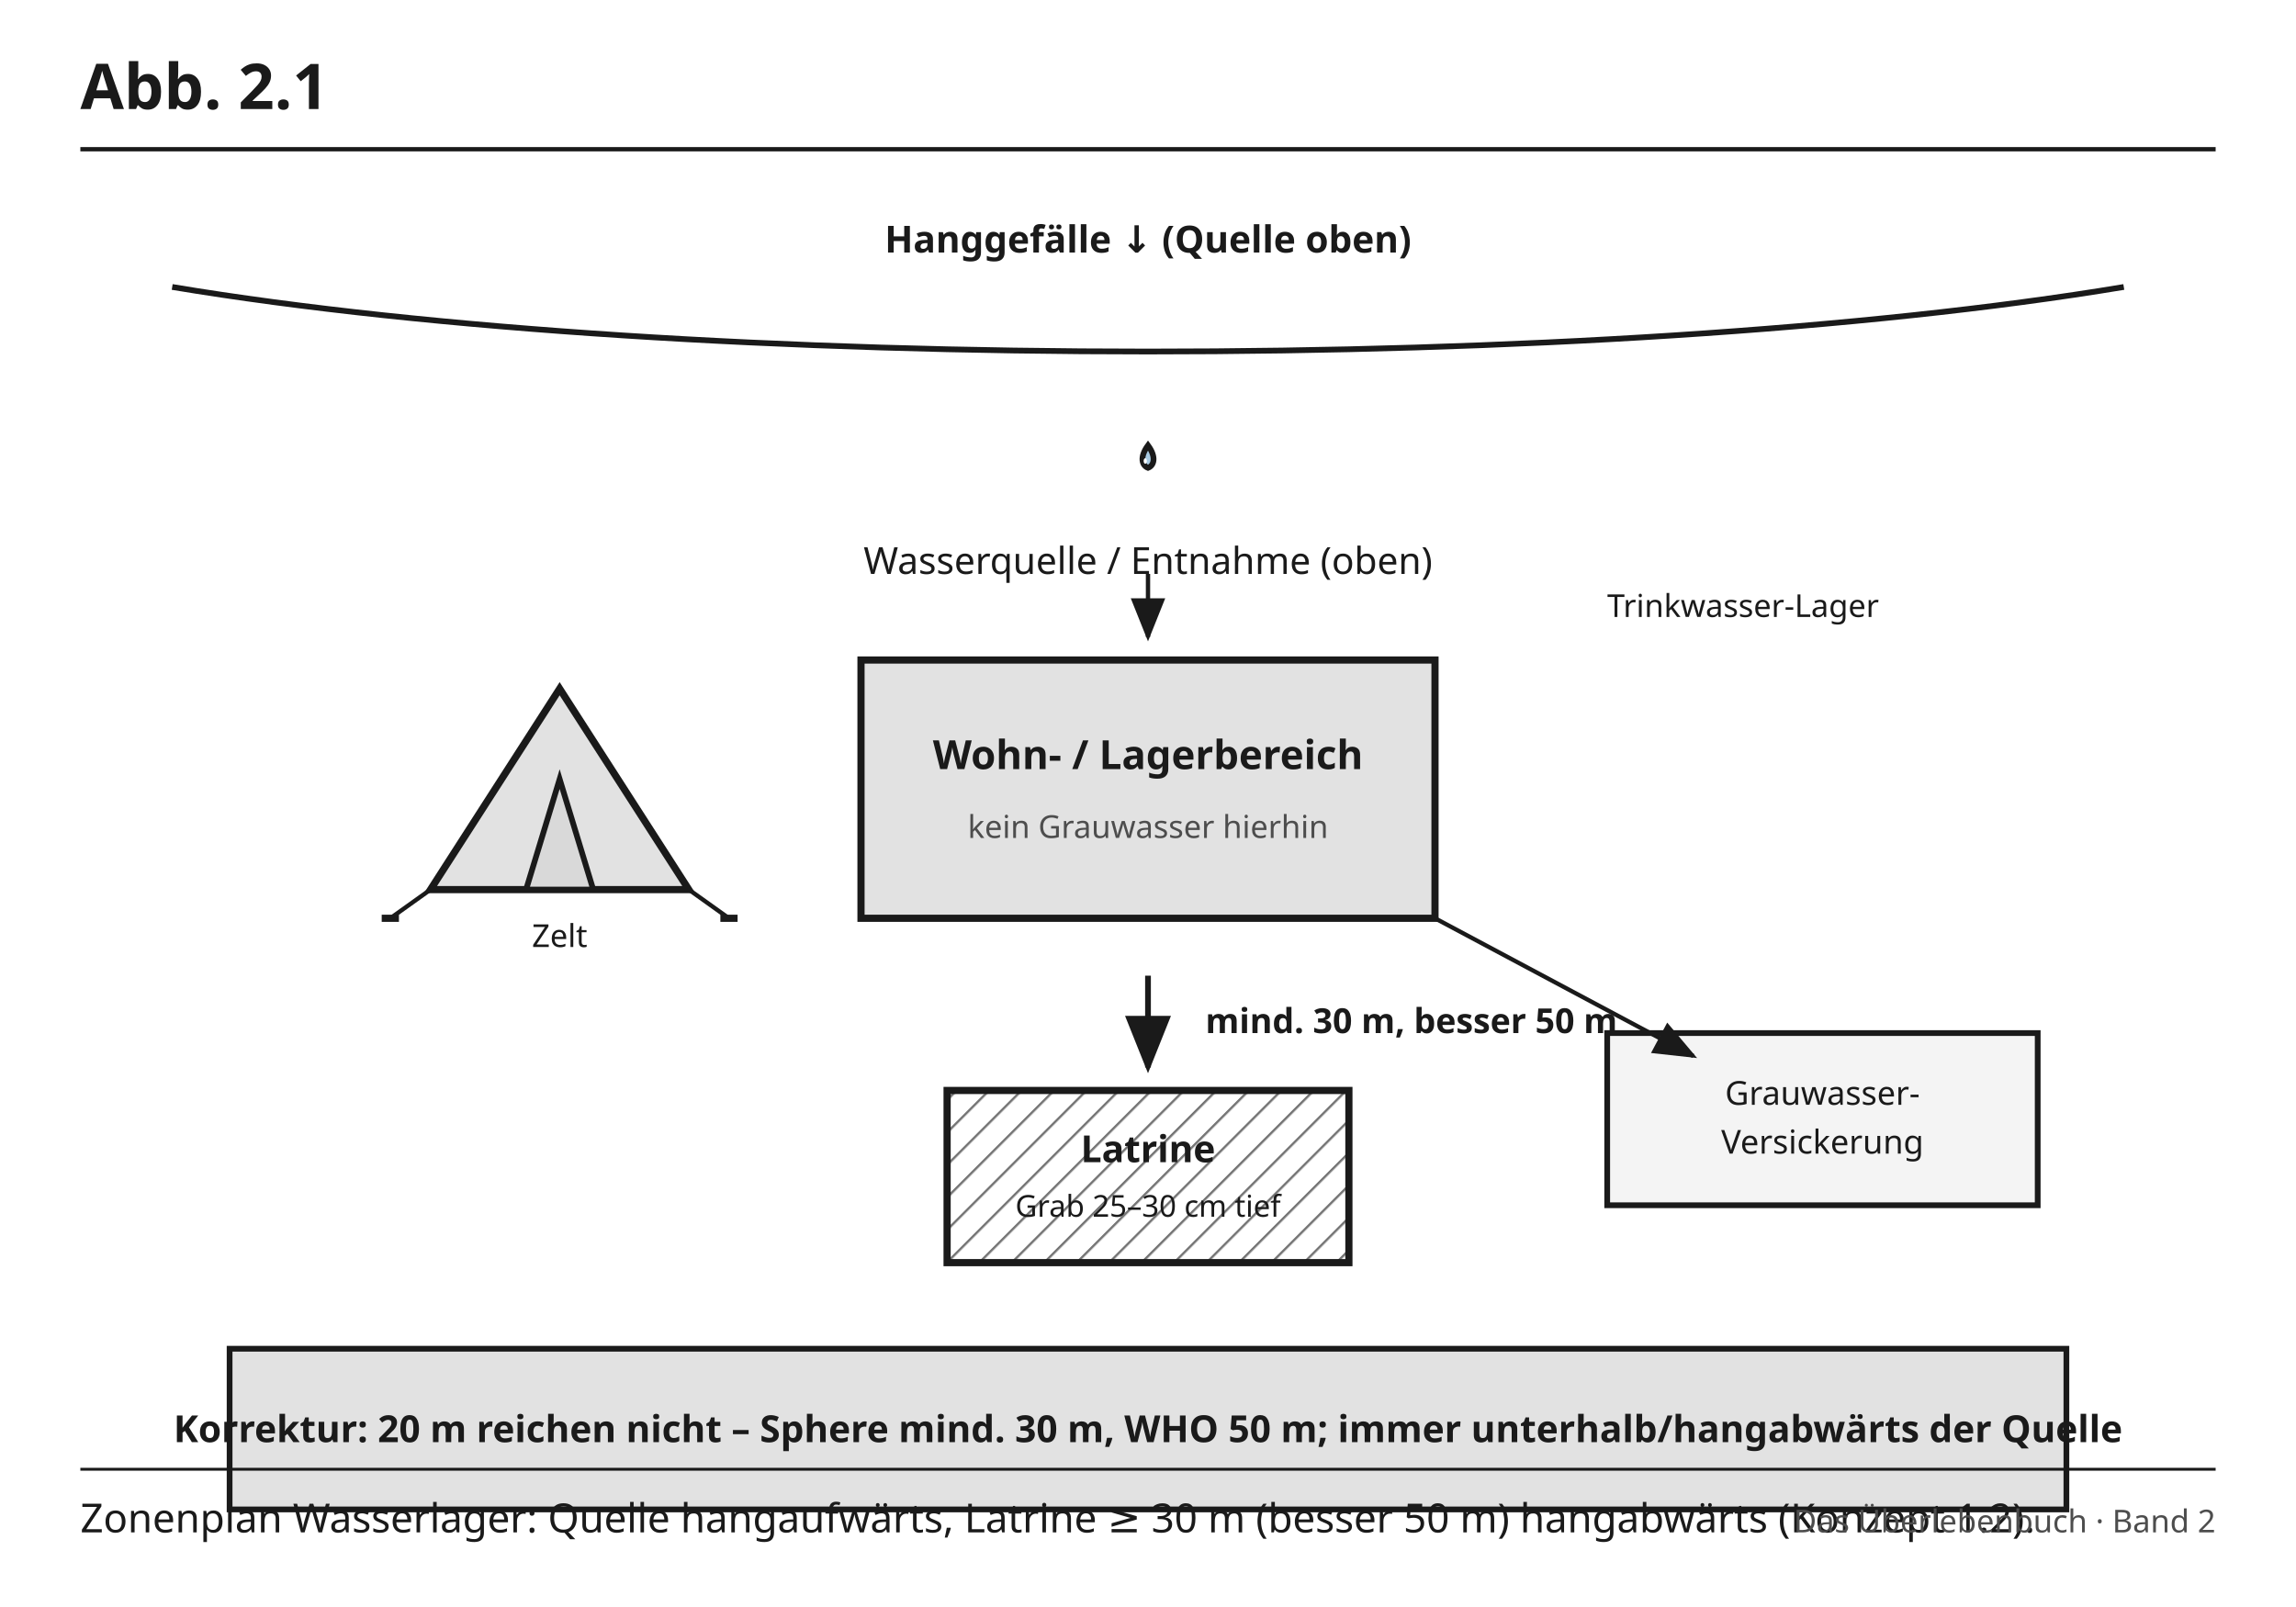
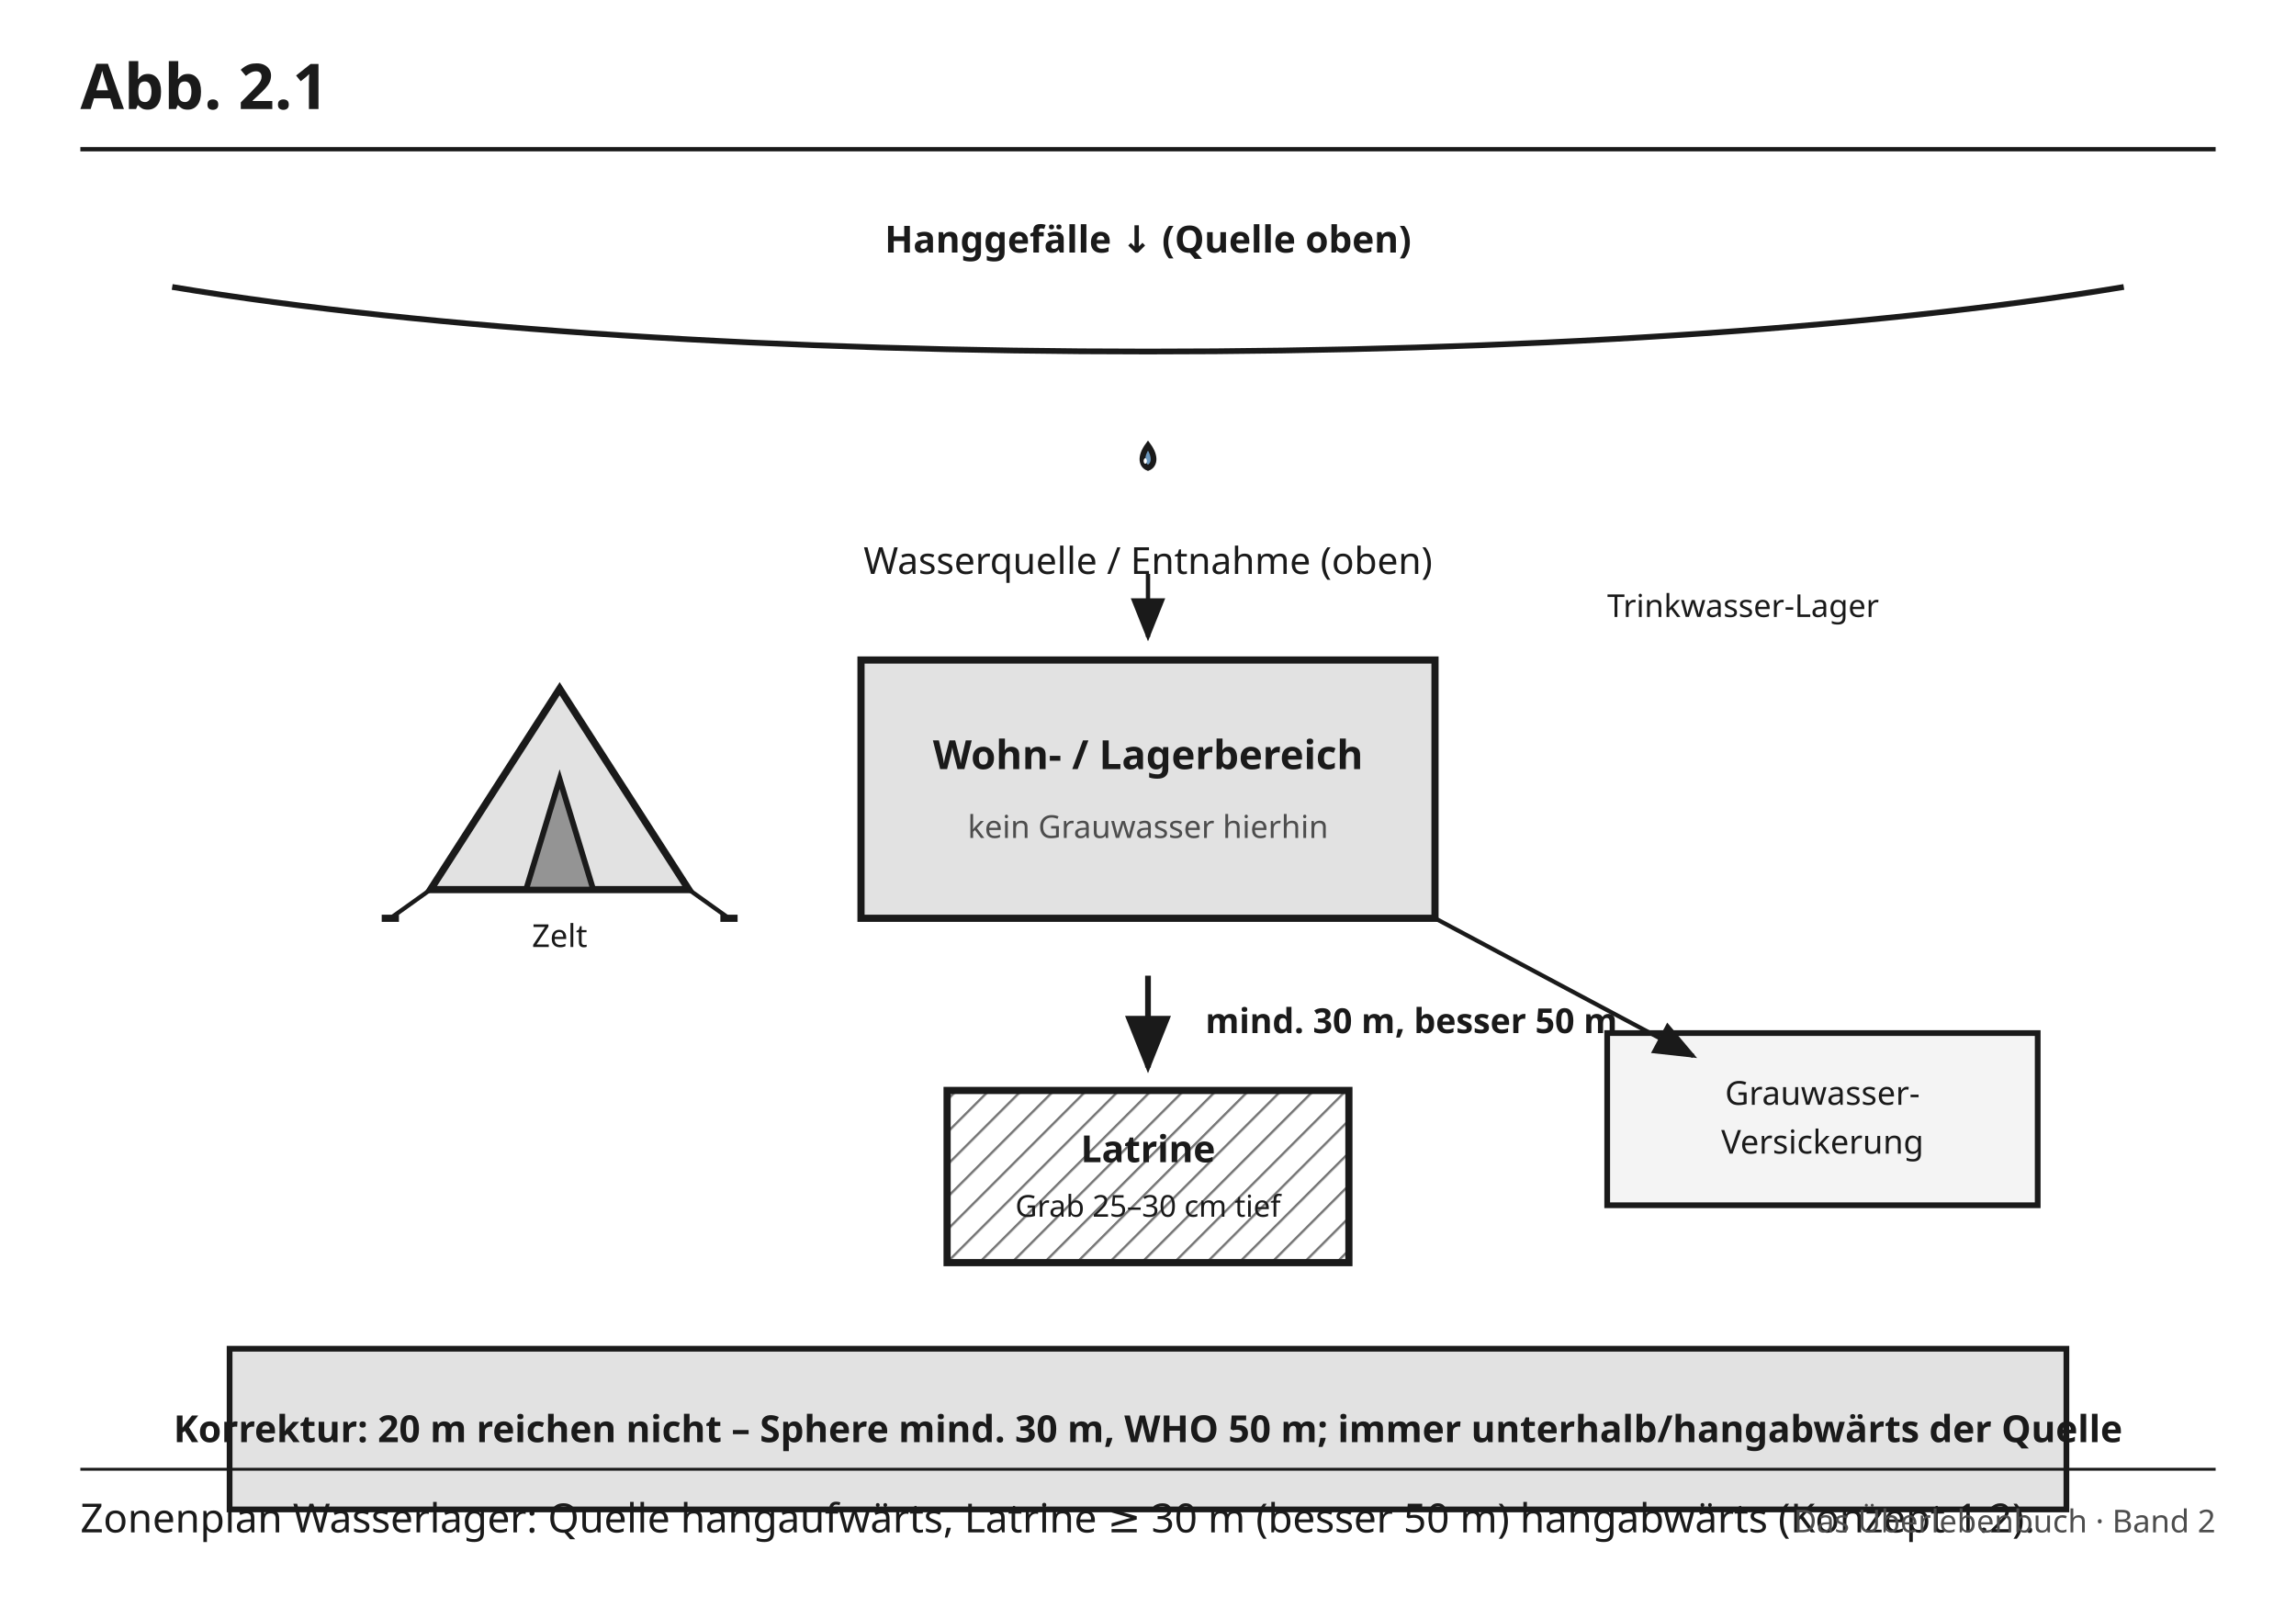
<svg xmlns="http://www.w3.org/2000/svg" viewBox="0 0 800 560" role="img" aria-label="Abb. 2.1 – Zonenplan Wasserlager: Quelle hangaufwärts, Latrine ≥ 30 m (besser 50 m) hangabwärts (Konzept 1.2).">
  <defs>
    <marker id="ah" markerWidth="10" markerHeight="8" refX="9" refY="4" orient="auto">
      <path d="M0 0 L10 4 L0 8 z" fill="#1a1a1a" />
    </marker>
    <marker id="ahs" markerWidth="10" markerHeight="8" refX="1" refY="4" orient="auto">
      <path d="M10 0 L0 4 L10 8 z" fill="#1a1a1a" />
    </marker>
    <pattern id="hatch" width="8" height="8" patternTransform="rotate(45)" patternUnits="userSpaceOnUse">
      <line x1="0" y1="0" x2="0" y2="8" stroke="#6e6e6e" stroke-width="1.6" />
    </pattern>
    <pattern id="cross" width="8" height="8" patternUnits="userSpaceOnUse">
      <path d="M0 0 L8 8 M8 0 L0 8" stroke="#8a8a8a" stroke-width="1" />
    </pattern>
    <pattern id="dots" width="7" height="7" patternUnits="userSpaceOnUse">
      <circle cx="2" cy="2" r="1.4" fill="#6e6e6e" />
    </pattern>
    <pattern id="wtr" width="24" height="12" patternUnits="userSpaceOnUse">
-       <rect width="24" height="12" fill="#a8cbe4" />
+       <rect width="24" height="12" fill="#6b97bd" />
      <path d="M0 8 q 6 -5 12 0 t 12 0" fill="none" stroke="#3f6f96" stroke-width="1.4" />
    </pattern>
  </defs>
  <rect x="0" y="0" width="800" height="560" fill="#ffffff" />
  <text x="28" y="38" font-family="sans-serif" font-size="22" text-anchor="start" font-weight="bold" fill="#1a1a1a">Abb. 2.1</text>
  <line x1="28" y1="52" x2="772" y2="52" stroke="#1a1a1a" stroke-width="1.5" />
  <path d="M60 100 C 240 130 560 130 740 100" fill="none" stroke="#1a1a1a" stroke-width="2" />
  <text x="400" y="88" font-family="sans-serif" font-size="13" text-anchor="middle" font-weight="bold" fill="#1a1a1a">Hanggefälle ↓ (Quelle oben)</text>
-   <path d="M400 155.2 C 403.04 159.36 402.08 162.24 400 163.04 C 397.92 162.24 396.96 159.36 400 155.2 Z" fill="#a8cbe4" stroke="#1a1a1a" stroke-width="2" />
+   <path d="M400 155.2 C 403.04 159.36 402.08 162.24 400 163.04 C 397.92 162.24 396.96 159.36 400 155.2 Z" fill="#6b97bd" stroke="#1a1a1a" stroke-width="2" />
  <ellipse cx="399.04" cy="160.64" rx="0.56" ry="0.96" fill="#ffffff" stroke="none" />
  <text x="400" y="200" font-family="sans-serif" font-size="13" text-anchor="middle" font-weight="normal" fill="#1a1a1a">Wasserquelle / Entnahme (oben)</text>
  <rect x="300" y="230" width="200" height="90" fill="#e2e2e2" stroke="#1a1a1a" stroke-width="2.5" />
  <text x="400" y="268" font-family="sans-serif" font-size="14" text-anchor="middle" font-weight="bold" fill="#1a1a1a">Wohn- / Lagerbereich</text>
  <text x="400" y="292" font-family="sans-serif" font-size="11" text-anchor="middle" font-weight="normal" fill="#4d4d4d">kein Grauwasser hierhin</text>
  <polygon points="150,310 195,240 240,310" fill="#e2e2e2" stroke="#1a1a1a" stroke-width="2.5" />
-   <polygon points="183.3,310 195,271.5 206.7,310" fill="#d9d9d9" stroke="#1a1a1a" stroke-width="2" />
+   <polygon points="183.3,310 195,271.5 206.7,310" fill="#949494" stroke="#1a1a1a" stroke-width="2" />
  <line x1="150" y1="310" x2="136" y2="320" stroke="#1a1a1a" stroke-width="1.5" />
  <line x1="240" y1="310" x2="254" y2="320" stroke="#1a1a1a" stroke-width="1.5" />
  <line x1="133" y1="320" x2="139" y2="320" stroke="#1a1a1a" stroke-width="2.5" />
  <line x1="251" y1="320" x2="257" y2="320" stroke="#1a1a1a" stroke-width="2.5" />
  <text x="195" y="330" font-family="sans-serif" font-size="11" text-anchor="middle" font-weight="normal" fill="#1a1a1a">Zelt</text>
  <rect x="330" y="380" width="140" height="60" fill="url(#hatch)" stroke="#1a1a1a" stroke-width="2.5" />
  <text x="400" y="405" font-family="sans-serif" font-size="13" text-anchor="middle" font-weight="bold" fill="#1a1a1a">Latrine</text>
  <text x="400" y="424" font-family="sans-serif" font-size="10.5" text-anchor="middle" font-weight="normal" fill="#1a1a1a">Grab 25–30 cm tief</text>
  <line x1="400" y1="340" x2="400" y2="372" stroke="#1a1a1a" stroke-width="2" marker-end="url(#ah)" />
  <text x="420" y="360" font-family="sans-serif" font-size="12" text-anchor="start" font-weight="bold" fill="#1a1a1a">mind. 30 m, besser 50 m</text>
  <line x1="400" y1="200" x2="400" y2="222" stroke="#1a1a1a" stroke-width="1.5" marker-end="url(#ah)" />
  <text x="560" y="215" font-family="sans-serif" font-size="11" text-anchor="start" font-weight="normal" fill="#1a1a1a">Trinkwasser-Lager</text>
  <rect x="560" y="360" width="150" height="60" fill="#f4f4f4" stroke="#1a1a1a" stroke-width="2" />
  <text x="635" y="385" font-family="sans-serif" font-size="11.5" text-anchor="middle" font-weight="normal" fill="#1a1a1a">Grauwasser-</text>
  <text x="635" y="402" font-family="sans-serif" font-size="11.5" text-anchor="middle" font-weight="normal" fill="#1a1a1a">Versickerung</text>
  <line x1="500" y1="320" x2="590" y2="368" stroke="#1a1a1a" stroke-width="1.5" marker-end="url(#ah)" />
  <rect x="80" y="470" width="640" height="56" fill="#e2e2e2" stroke="#1a1a1a" stroke-width="2" />
  <text x="400" y="502.55" font-family="sans-serif" font-size="13" text-anchor="middle" font-weight="bold" fill="#1a1a1a">Korrektur: 20 m reichen nicht – Sphere mind. 30 m, WHO 50 m; immer unterhalb/hangabwärts der Quelle</text>
  <line x1="28" y1="512" x2="772" y2="512" stroke="#1a1a1a" stroke-width="1" />
  <text x="28" y="534" font-family="sans-serif" font-size="14" text-anchor="start" font-weight="normal" fill="#1a1a1a">Zonenplan Wasserlager: Quelle hangaufwärts, Latrine ≥ 30 m (besser 50 m) hangabwärts (Konzept 1.2).</text>
  <text x="772" y="534" font-family="sans-serif" font-size="11" text-anchor="end" font-weight="normal" fill="#4d4d4d">Das Überlebenbuch · Band 2</text>
</svg>
